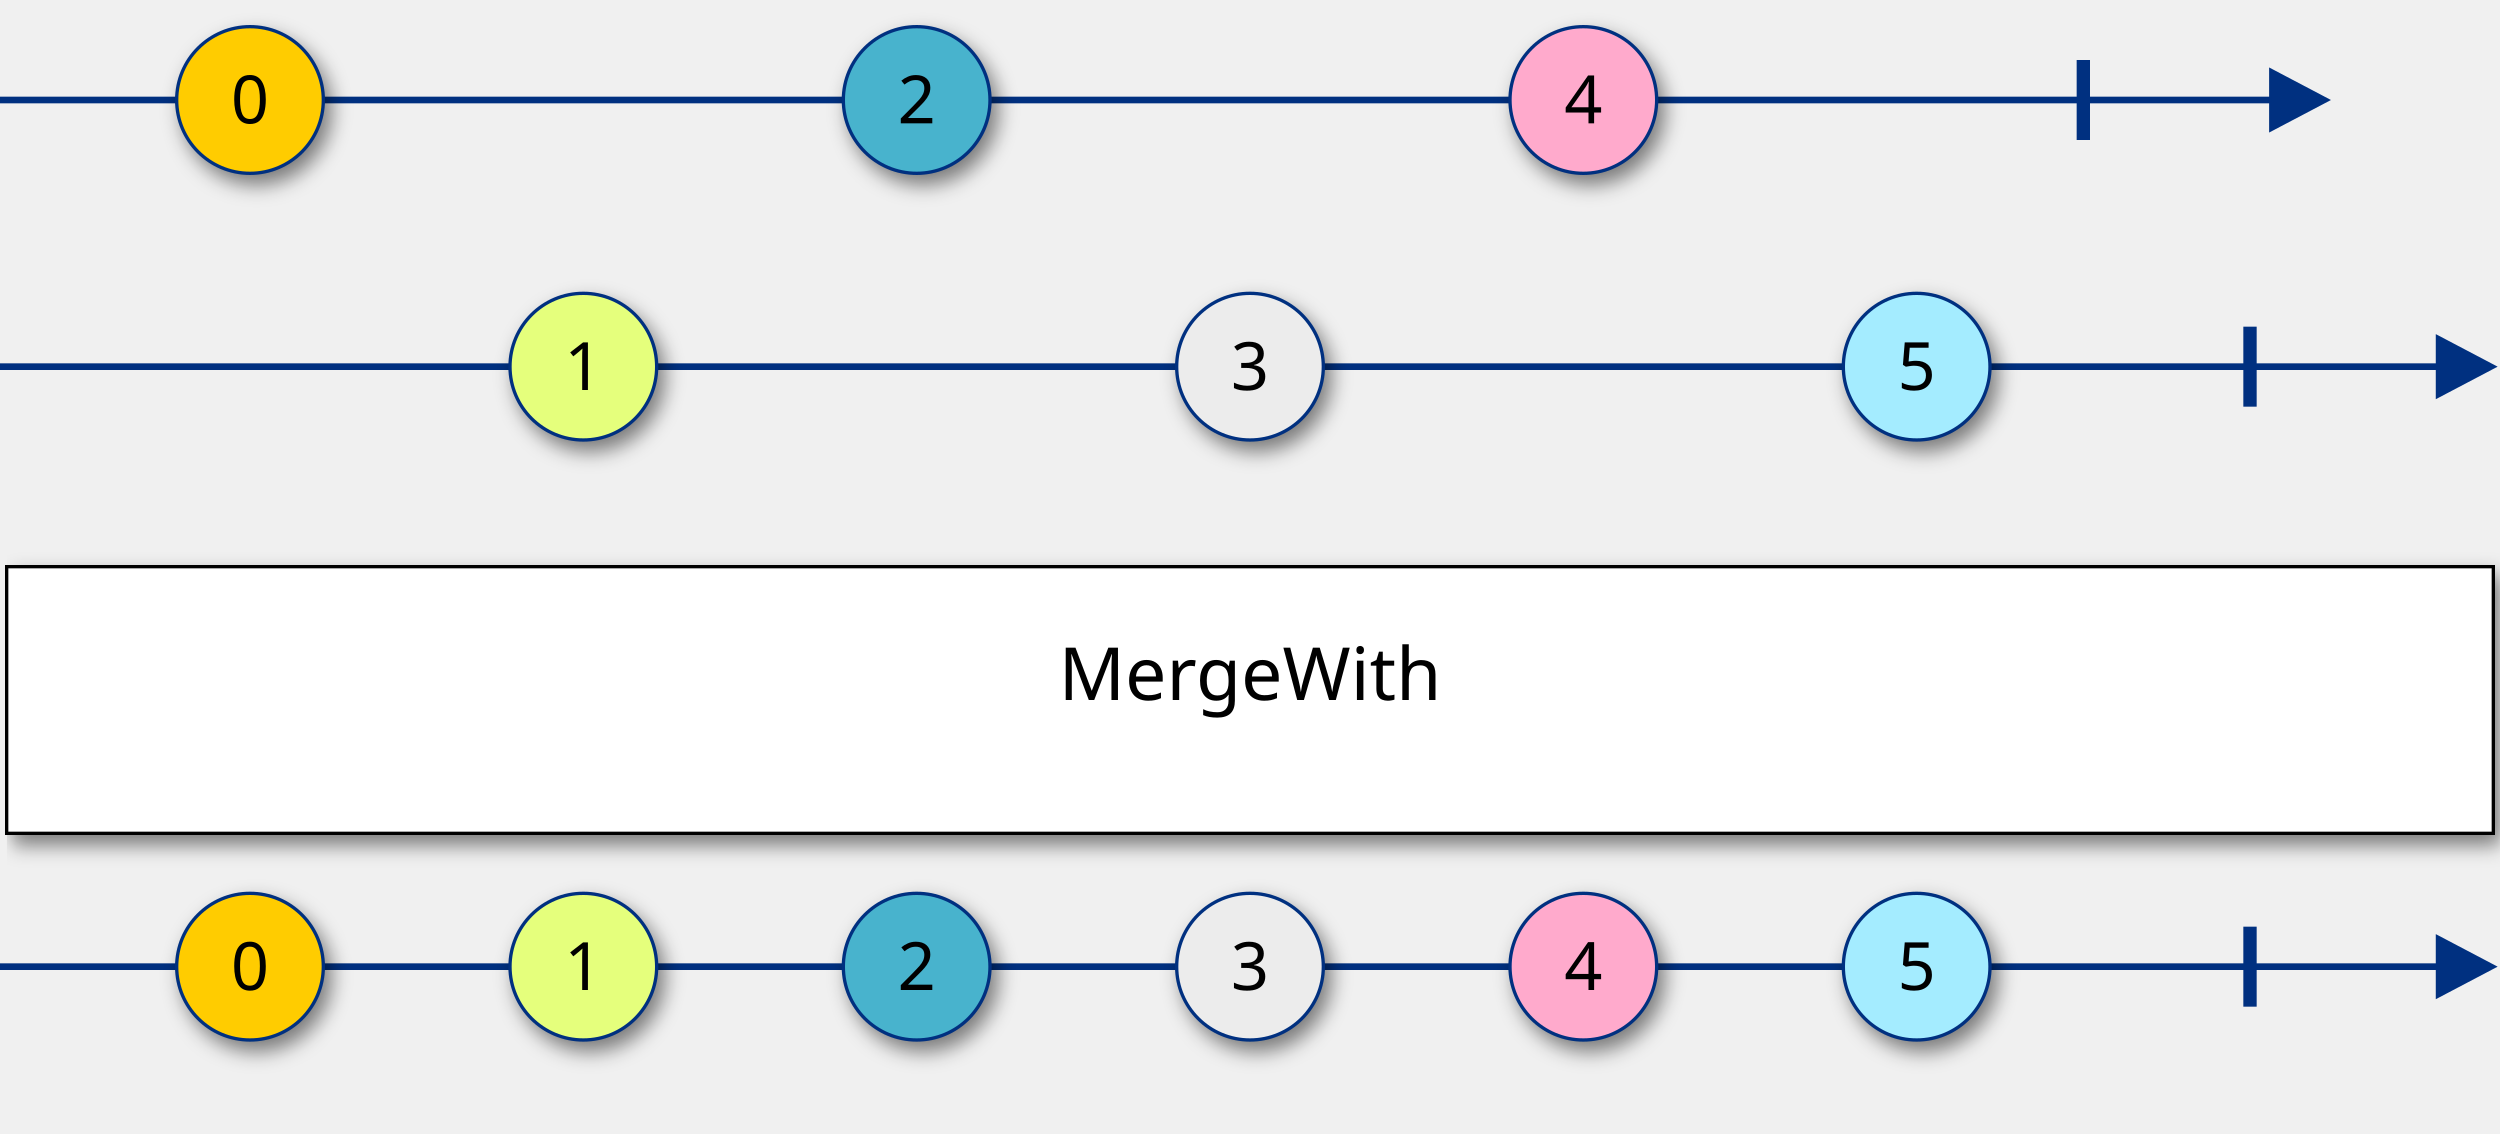
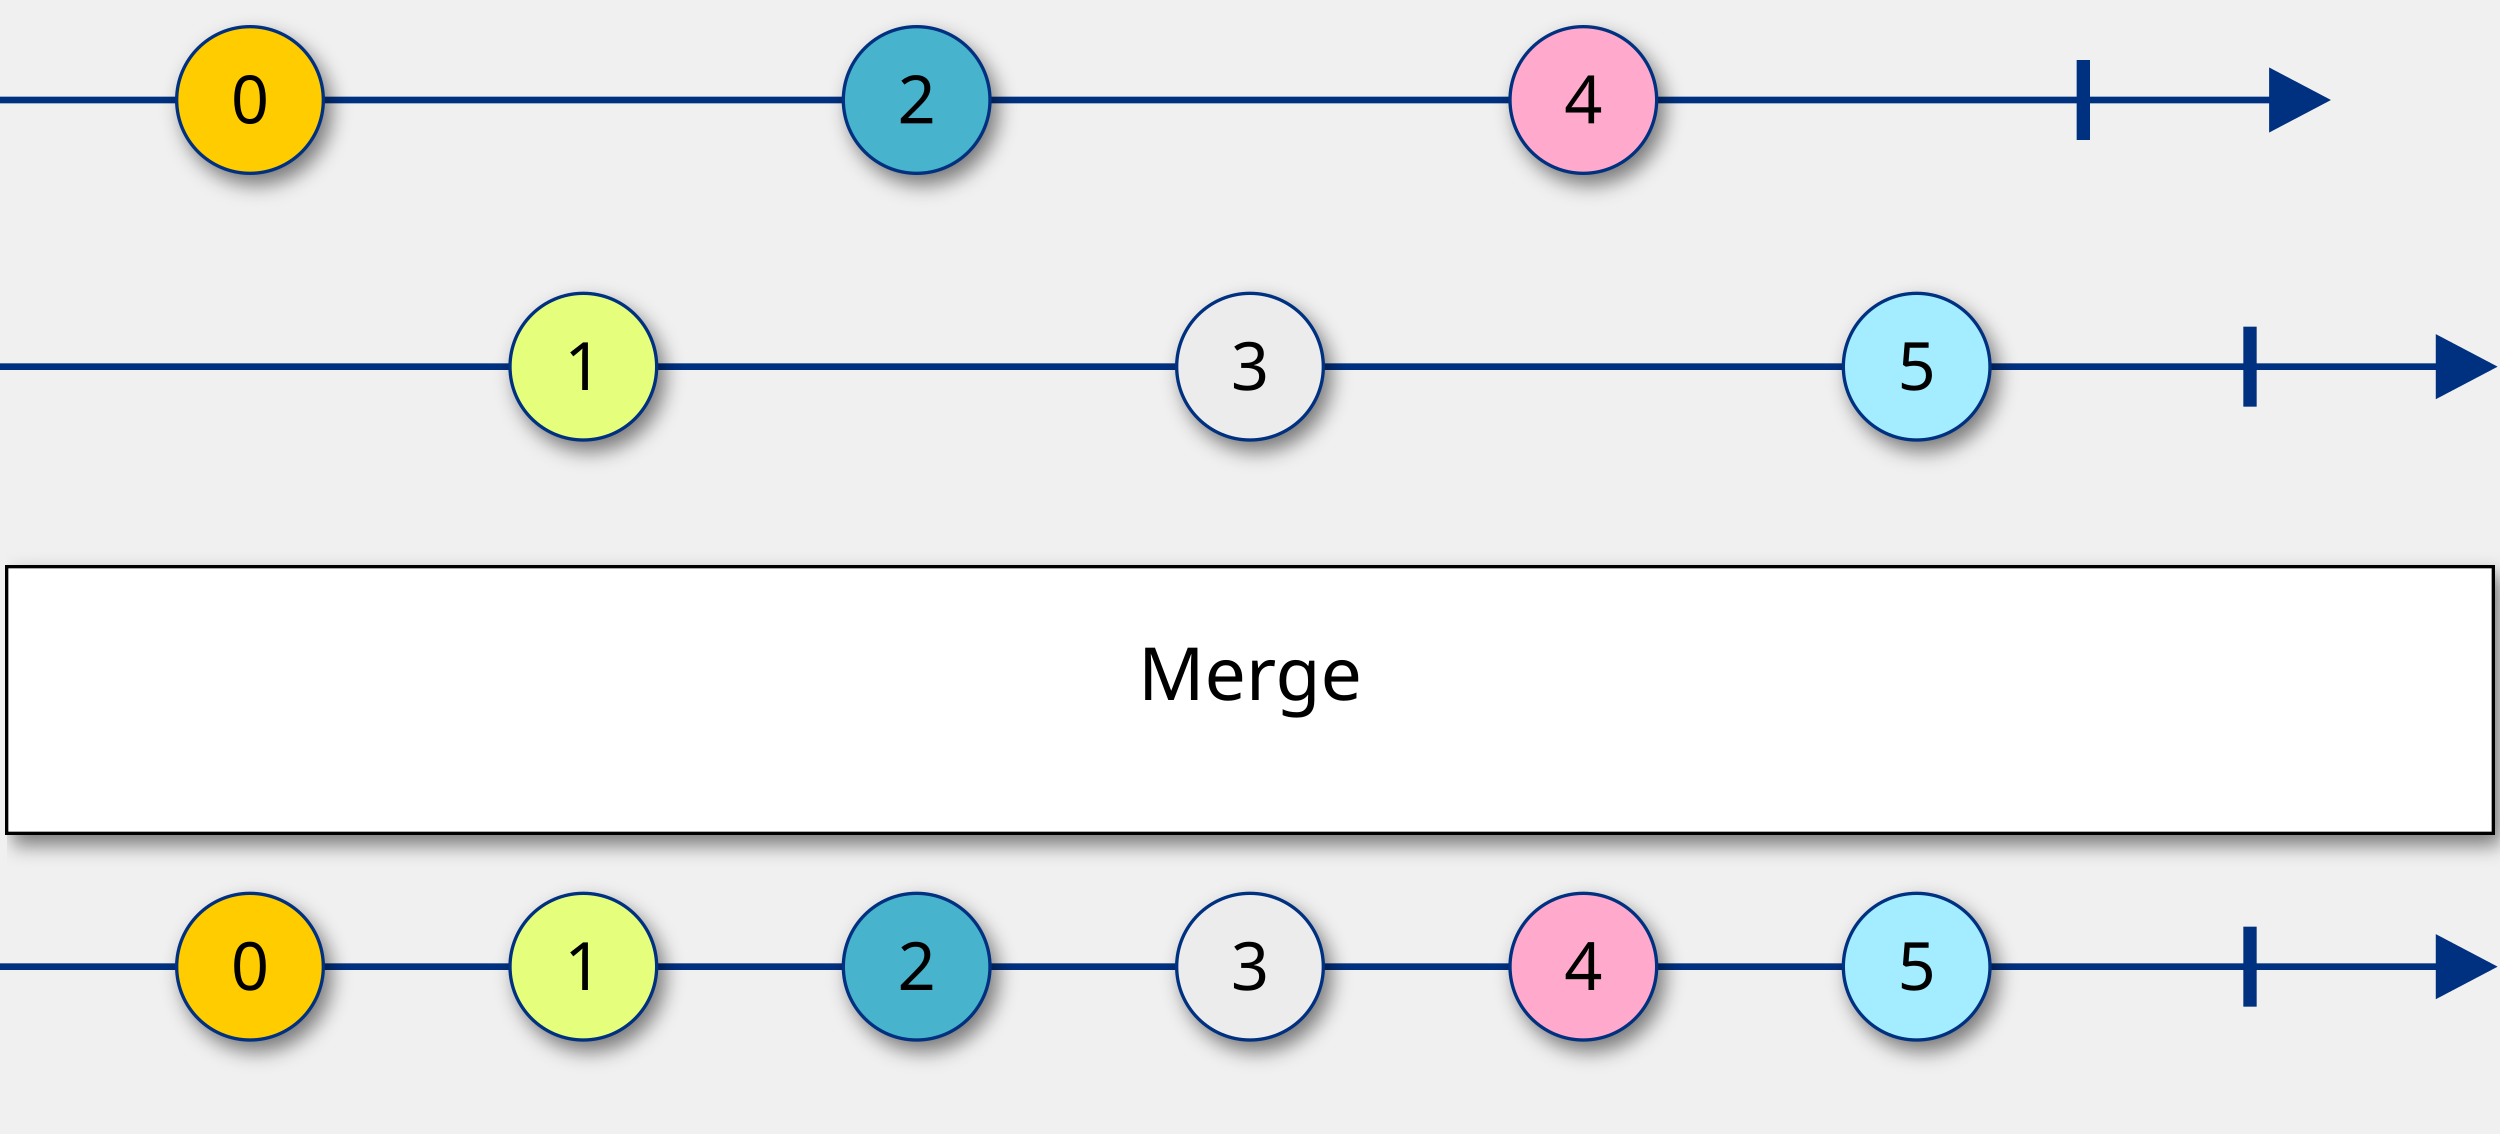
<svg xmlns="http://www.w3.org/2000/svg" width="750.0px" height="340.0px" viewBox="0 0 750.0 340.0 " id="svg2" version="1.1">
  <defs id="defs4">
    <filter style="color-interpolation-filters:sRGB;" id="filter3443" x="-25%" y="-25%" width="150%" height="150%">
      <feFlood flood-opacity="0.498" flood-color="rgb(0,0,0)" result="flood" id="feFlood3445" />
      <feComposite in="flood" in2="SourceGraphic" operator="in" result="composite1" id="feComposite3447" />
      <feGaussianBlur in="composite1" stdDeviation="3" result="blur" id="feGaussianBlur3449" />
      <feOffset dx="2" dy="3" result="offset" id="feOffset3451" />
      <feComposite in="SourceGraphic" in2="offset" operator="over" result="composite2" id="feComposite3453" />
    </filter>
    <marker orient="auto" refY="0.0" refX="0.0" id="Arrow1Lend" style="overflow:visible;">
      <path d="M -3.0,0.0 L -3.0,-5.0 L -12.5,0.0 L -3.0,5.0 L -3.0,0.0 z " style="fill-rule:evenodd;stroke:#003080;stroke-width:1pt;stroke-opacity:1;fill:#003080;fill-opacity:1" transform="scale(0.8) rotate(180) translate(12.5,0)" />
    </marker>
  </defs>
  <g id="source_0cc175b9c0f1b6a831c399e269772661" transform="rotate(0 0.0 30) translate(0.0,30)">
    <path style="fill:none;fill-rule:evenodd;stroke:#003080;stroke-width:2px;marker-end:url(#Arrow1Lend)" d="m 0,0 697.0,0" />
    <g style="filter:url(#filter3443)">
      <circle r="22" cy="0" cx="75.0" style="opacity:1;fill:#ffcc00;fill-opacity:1;stroke:#003080;stroke-width:1px;" />
      <text y="7" x="75.0" style="font-size:20px;font-family:sans-serif;text-align:center;text-anchor:middle;fill:#000000;" xml:space="preserve">0</text>
    </g>
    <g style="filter:url(#filter3443)">
      <circle r="22" cy="0" cx="275.0" style="opacity:1;fill:#48b3cd;fill-opacity:1;stroke:#003080;stroke-width:1px;" />
      <text y="7" x="275.0" style="font-size:20px;font-family:sans-serif;text-align:center;text-anchor:middle;fill:#000000;" xml:space="preserve">2</text>
    </g>
    <g style="filter:url(#filter3443)">
      <circle r="22" cy="0" cx="475.0" style="opacity:1;fill:#ffaacc;fill-opacity:1;stroke:#003080;stroke-width:1px;" />
      <text y="7" x="475.0" style="font-size:20px;font-family:sans-serif;text-align:center;text-anchor:middle;fill:#000000;" xml:space="preserve">4</text>
    </g>
    <g>
      <path d="m 625.0,-12 0,24" style="fill:none;fill-rule:evenodd;stroke:#003080;stroke-width:4px;" />
    </g>
  </g>
  <g id="source_92eb5ffee6ae2fec3ad71c777531578f" transform="rotate(0 0.0 110.0) translate(0.0,110.0)">
    <path style="fill:none;fill-rule:evenodd;stroke:#003080;stroke-width:2px;marker-end:url(#Arrow1Lend)" d="m 0,0 747.0,0" />
    <g style="filter:url(#filter3443)">
      <circle r="22" cy="0" cx="175.0" style="opacity:1;fill:#e5ff7c;fill-opacity:1;stroke:#003080;stroke-width:1px;" />
      <text y="7" x="175.0" style="font-size:20px;font-family:sans-serif;text-align:center;text-anchor:middle;fill:#000000;" xml:space="preserve">1</text>
    </g>
    <g style="filter:url(#filter3443)">
      <circle r="22" cy="0" cx="375.0" style="opacity:1;fill:#ececec;fill-opacity:1;stroke:#003080;stroke-width:1px;" />
      <text y="7" x="375.0" style="font-size:20px;font-family:sans-serif;text-align:center;text-anchor:middle;fill:#000000;" xml:space="preserve">3</text>
    </g>
    <g style="filter:url(#filter3443)">
      <circle r="22" cy="0" cx="575.0" style="opacity:1;fill:#a4ecff;fill-opacity:1;stroke:#003080;stroke-width:1px;" />
      <text y="7" x="575.0" style="font-size:20px;font-family:sans-serif;text-align:center;text-anchor:middle;fill:#000000;" xml:space="preserve">5</text>
    </g>
    <g>
      <path d="m 675.0,-12 0,24" style="fill:none;fill-rule:evenodd;stroke:#003080;stroke-width:4px;" />
    </g>
  </g>
  <g transform="translate(0 170.0)">
    <g style="filter:url(#filter3443)">
      <rect x="2" y="0" width="746.0" height="80" style="opacity:1;fill:#ffffff;fill-opacity:1;stroke:#000000;stroke-width:1px;" />
-       <text x="375.0" y="40.0" style="font-size:22px;font-family:sans-serif;text-align:center;text-anchor:middle;fill:#000000;" xml:space="preserve">MergeWith</text>
+       <text x="375.0" y="40.0" style="font-size:22px;font-family:sans-serif;text-align:center;text-anchor:middle;fill:#000000;" xml:space="preserve">Merge</text>
    </g>
-     <g id="operator_4de4c442cfdf0316cb5cd3e69d0f2648" transform="rotate(0 0.0 120) translate(0.0,120)">
+     <g id="operator_68be4837f6c739877233e527a996dd00" transform="rotate(0 0.0 120) translate(0.0,120)">
      <path style="fill:none;fill-rule:evenodd;stroke:#003080;stroke-width:2px;marker-end:url(#Arrow1Lend)" d="m 0,0 747.0,0" />
      <g style="filter:url(#filter3443)">
        <circle r="22" cy="0" cx="75.0" style="opacity:1;fill:#ffcc00;fill-opacity:1;stroke:#003080;stroke-width:1px;" />
        <text y="7" x="75.0" style="font-size:20px;font-family:sans-serif;text-align:center;text-anchor:middle;fill:#000000;" xml:space="preserve">0</text>
      </g>
      <g style="filter:url(#filter3443)">
        <circle r="22" cy="0" cx="175.0" style="opacity:1;fill:#e5ff7c;fill-opacity:1;stroke:#003080;stroke-width:1px;" />
        <text y="7" x="175.0" style="font-size:20px;font-family:sans-serif;text-align:center;text-anchor:middle;fill:#000000;" xml:space="preserve">1</text>
      </g>
      <g style="filter:url(#filter3443)">
        <circle r="22" cy="0" cx="275.0" style="opacity:1;fill:#48b3cd;fill-opacity:1;stroke:#003080;stroke-width:1px;" />
        <text y="7" x="275.0" style="font-size:20px;font-family:sans-serif;text-align:center;text-anchor:middle;fill:#000000;" xml:space="preserve">2</text>
      </g>
      <g style="filter:url(#filter3443)">
        <circle r="22" cy="0" cx="375.0" style="opacity:1;fill:#ececec;fill-opacity:1;stroke:#003080;stroke-width:1px;" />
        <text y="7" x="375.0" style="font-size:20px;font-family:sans-serif;text-align:center;text-anchor:middle;fill:#000000;" xml:space="preserve">3</text>
      </g>
      <g style="filter:url(#filter3443)">
        <circle r="22" cy="0" cx="475.0" style="opacity:1;fill:#ffaacc;fill-opacity:1;stroke:#003080;stroke-width:1px;" />
        <text y="7" x="475.0" style="font-size:20px;font-family:sans-serif;text-align:center;text-anchor:middle;fill:#000000;" xml:space="preserve">4</text>
      </g>
      <g style="filter:url(#filter3443)">
        <circle r="22" cy="0" cx="575.0" style="opacity:1;fill:#a4ecff;fill-opacity:1;stroke:#003080;stroke-width:1px;" />
        <text y="7" x="575.0" style="font-size:20px;font-family:sans-serif;text-align:center;text-anchor:middle;fill:#000000;" xml:space="preserve">5</text>
      </g>
      <g>
        <path d="m 675.0,-12 0,24" style="fill:none;fill-rule:evenodd;stroke:#003080;stroke-width:4px;" />
      </g>
    </g>
  </g>
</svg>
